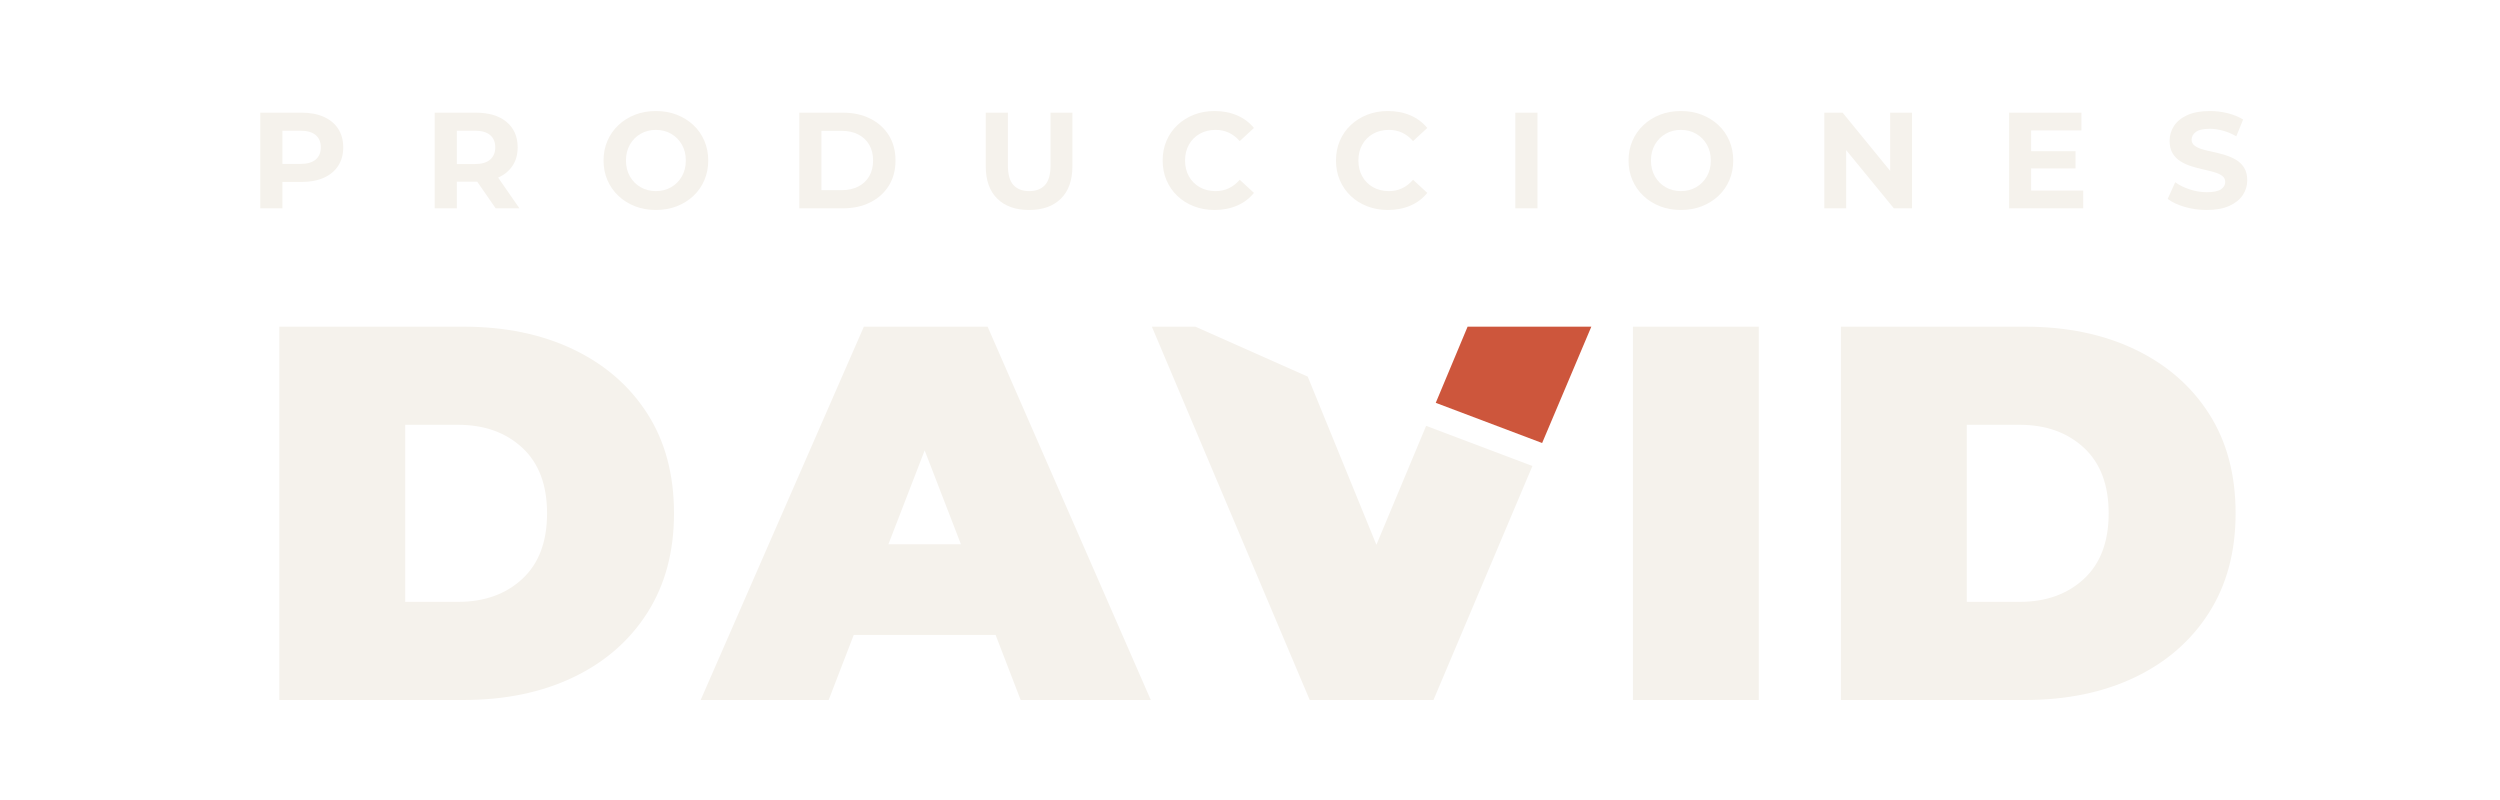
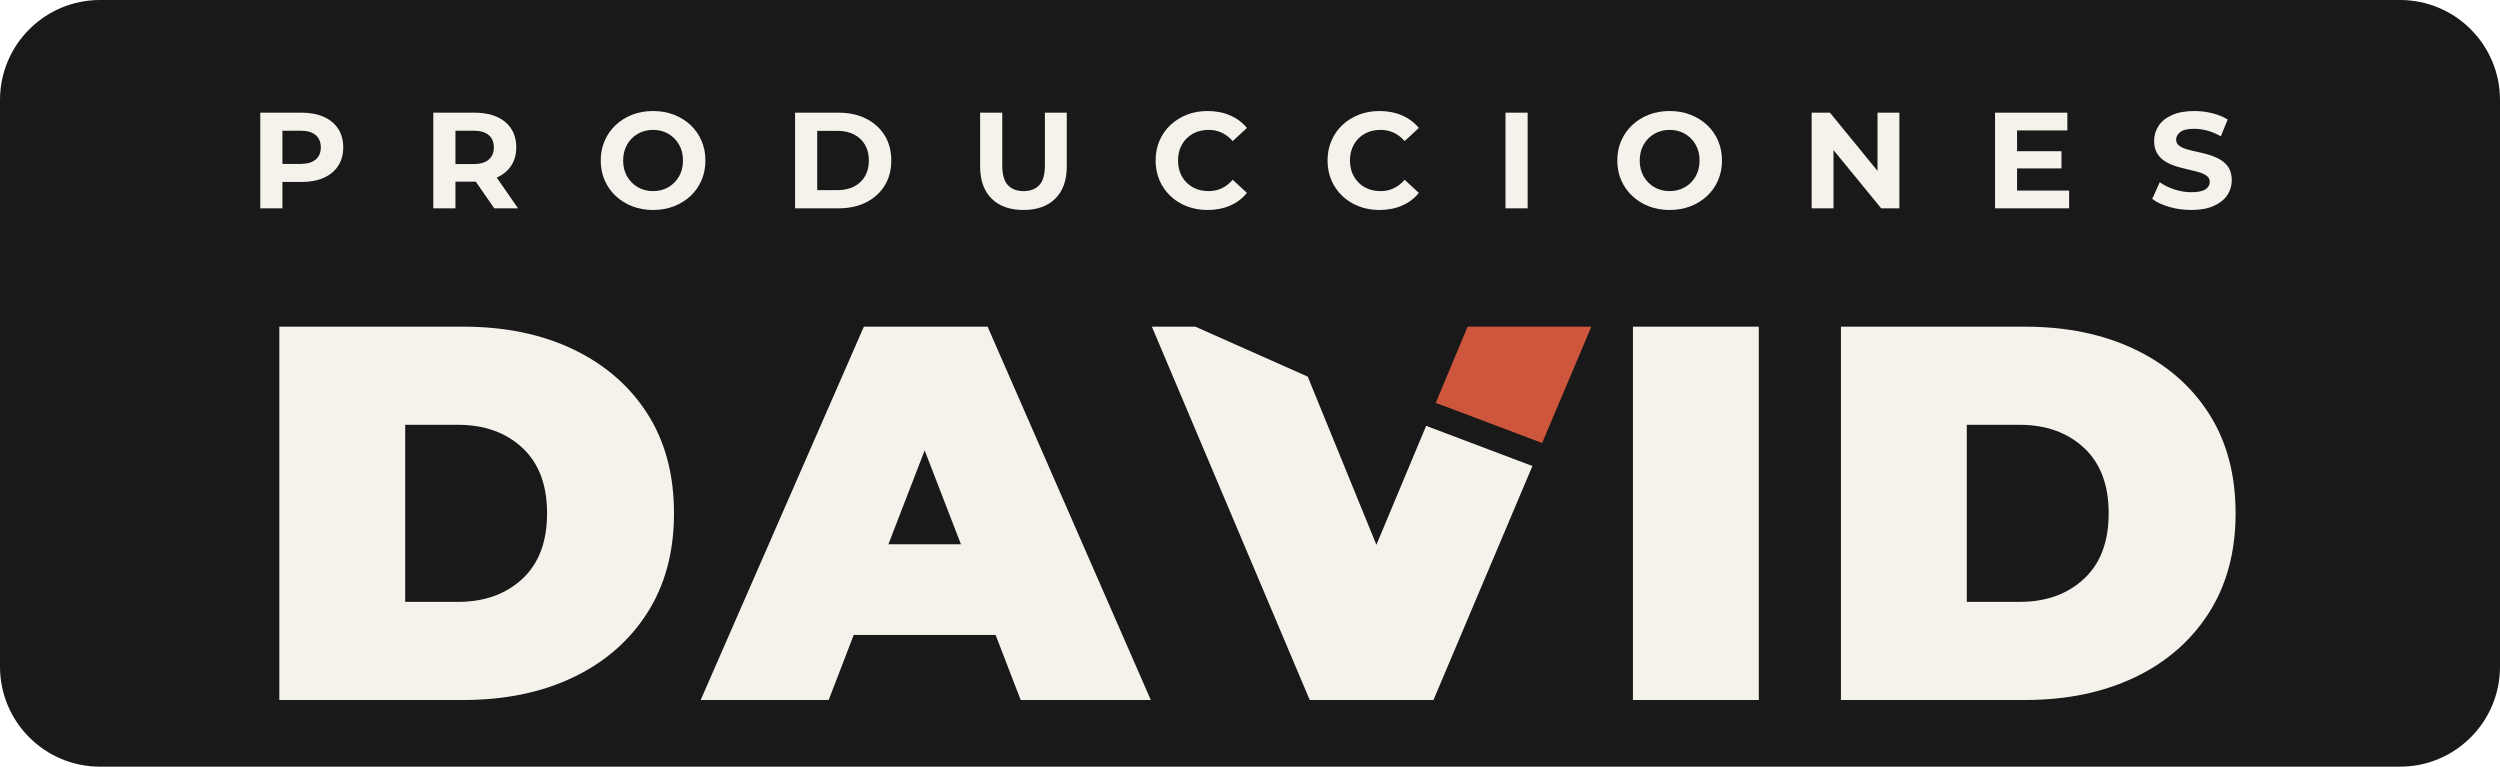
- <svg xmlns="http://www.w3.org/2000/svg" viewBox="0 0 1500 480" width="100%" height="100%">
+ <svg xmlns="http://www.w3.org/2000/svg" viewBox="0 0 1500 460" width="100%" height="100%">
  <defs>
    <clipPath id="v-shard">
      <polygon points="400,600 850,430 850,750 400,750" />
    </clipPath>
    <clipPath id="v-base">
      <polygon points="-50,-50 850,-50 850,380 400,550 -50,750" />
    </clipPath>
  </defs>
+   <rect width="1500" height="460" rx="60" fill="#191919" />
  <g fill="#F5F2EC">
    <path d="M83 0V700H386Q479 700 547.5 669.5Q616 639 653.0 582.0Q690 525 690 446Q690 368 653.0 311.0Q616 254 547.5 223.5Q479 193 386 193H245V0ZM245 325H377Q451 325 488.5 357.0Q526 389 526 446Q526 504 488.5 536.0Q451 568 377 568H245Z" transform="translate(149.36, 125) scale(0.082, -0.082)" />
-     <path d="M83 0V700H382Q528 700 609.0 632.0Q690 564 690 446Q690 368 652.5 311.5Q615 255 547 225L703 0H529L394 195Q390 195 386 195H245V0ZM245 324H377Q451 324 488.5 356.5Q526 389 526 446Q526 504 488.5 536.0Q451 568 377 568H245Z" transform="translate(254.02, 125) scale(0.082, -0.082)" />
-     <path d="M422 -12Q339 -12 269.5 15.0Q200 42 148.0 91.0Q96 140 67.5 206.0Q39 272 39 350Q39 428 67.5 494.0Q96 560 148.0 609.0Q200 658 269.5 685.0Q339 712 422 712Q505 712 574.5 685.0Q644 658 696.0 609.5Q748 561 776.5 494.5Q805 428 805 350Q805 272 776.5 205.5Q748 139 696.0 90.5Q644 42 574.5 15.0Q505 -12 422 -12ZM422 126Q484 126 533.5 154.5Q583 183 612.0 233.5Q641 284 641 350Q641 416 612.0 466.5Q583 517 533.5 545.5Q484 574 422 574Q360 574 310.5 545.5Q261 517 232.0 466.5Q203 416 203 350Q203 284 232.0 233.5Q261 183 310.5 154.5Q360 126 422 126Z" transform="translate(358.93, 125) scale(0.082, -0.082)" />
-     <path d="M83 0V700H401Q515 700 602.0 656.5Q689 613 738.0 534.5Q787 456 787 350Q787 244 738.0 165.5Q689 87 602.0 43.5Q515 0 401 0ZM245 133H393Q463 133 514.5 159.5Q566 186 594.5 234.5Q623 283 623 350Q623 417 594.5 465.5Q566 514 514.5 540.5Q463 567 393 567H245Z" transform="translate(472.77, 125) scale(0.082, -0.082)" />
-     <path d="M394 -12Q245 -12 161.0 71.0Q77 154 77 308V700H239V314Q239 214 280.0 170.0Q321 126 395 126Q469 126 510.0 170.0Q551 214 551 314V700H711V308Q711 154 627.0 71.0Q543 -12 394 -12Z" transform="translate(585.14, 125) scale(0.082, -0.082)" />
-     <path d="M418 -12Q337 -12 267.5 15.0Q198 42 147.0 90.5Q96 139 67.5 205.0Q39 271 39 350Q39 429 67.5 495.0Q96 561 147.5 609.5Q199 658 268.0 685.0Q337 712 419 712Q510 712 584.0 680.0Q658 648 707 588L603 492Q531 574 427 574Q361 574 310.5 545.5Q260 517 231.5 466.5Q203 416 203 350Q203 284 231.5 233.5Q260 183 310.5 154.5Q361 126 427 126Q531 126 603 209L707 113Q658 52 584.0 20.0Q510 -12 418 -12Z" transform="translate(694.39, 125) scale(0.082, -0.082)" />
-     <path d="M418 -12Q337 -12 267.5 15.0Q198 42 147.0 90.5Q96 139 67.5 205.0Q39 271 39 350Q39 429 67.5 495.0Q96 561 147.5 609.5Q199 658 268.0 685.0Q337 712 419 712Q510 712 584.0 680.0Q658 648 707 588L603 492Q531 574 427 574Q361 574 310.5 545.5Q260 517 231.5 466.5Q203 416 203 350Q203 284 231.5 233.5Q260 183 310.5 154.5Q361 126 427 126Q531 126 603 209L707 113Q658 52 584.0 20.0Q510 -12 418 -12Z" transform="translate(798.39, 125) scale(0.082, -0.082)" />
-     <path d="M83 0V700H245V0Z" transform="translate(902.40, 125) scale(0.082, -0.082)" />
-     <path d="M422 -12Q339 -12 269.5 15.0Q200 42 148.0 91.0Q96 140 67.5 206.0Q39 272 39 350Q39 428 67.5 494.0Q96 560 148.0 609.0Q200 658 269.5 685.0Q339 712 422 712Q505 712 574.5 685.0Q644 658 696.0 609.5Q748 561 776.5 494.5Q805 428 805 350Q805 272 776.5 205.5Q748 139 696.0 90.5Q644 42 574.5 15.0Q505 -12 422 -12ZM422 126Q484 126 533.5 154.5Q583 183 612.0 233.5Q641 284 641 350Q641 416 612.0 466.5Q583 517 533.5 545.5Q484 574 422 574Q360 574 310.5 545.5Q261 517 232.0 466.5Q203 416 203 350Q203 284 232.0 233.5Q261 183 310.5 154.5Q360 126 422 126Z" transform="translate(973.93, 125) scale(0.082, -0.082)" />
-     <path d="M83 0V700H217L565 274V700H725V0H592L243 426V0Z" transform="translate(1087.77, 125) scale(0.082, -0.082)" />
-     <path d="M83 0V700H612V570H244V418H569V292H244V130H625V0Z" transform="translate(1198.67, 125) scale(0.082, -0.082)" />
-     <path d="M313 -12Q229 -12 152.0 10.5Q75 33 28 69L83 191Q127 159 189.0 138.5Q251 118 314 118Q386 118 417.5 139.0Q449 160 449 193Q449 221 427.0 237.5Q405 254 368.5 264.5Q332 275 289.0 284.5Q246 294 202.5 307.5Q159 321 122.5 343.5Q86 366 64.0 402.5Q42 439 42 494Q42 554 74.5 603.5Q107 653 172.5 682.5Q238 712 337 712Q403 712 467.0 696.0Q531 680 580 650L530 527Q481 555 431.5 568.5Q382 582 336 582Q264 582 233.5 558.5Q203 535 203 502Q203 475 225.0 458.5Q247 442 283.0 431.5Q319 421 362.5 412.0Q406 403 449.5 389.5Q493 376 529.5 354.0Q566 332 588.0 296.0Q610 260 610 205Q610 146 577.5 97.0Q545 48 479.0 18.0Q413 -12 313 -12Z" transform="translate(1298.32, 125) scale(0.082, -0.082)" />
+     <path d="M83 0V700H382Q528 700 609.0 632.0Q690 564 690 446Q690 368 652.5 311.5Q615 255 547 225L703 0H529L394 195Q390 195 386 195H245V0ZM245 324H377Q451 324 488.5 356.5Q526 389 526 446Q526 504 488.5 536.0Q451 568 377 568H245Z" transform="translate(253.18, 125) scale(0.082, -0.082)" />
+     <path d="M422 -12Q339 -12 269.5 15.0Q200 42 148.0 91.0Q96 140 67.5 206.0Q39 272 39 350Q39 428 67.5 494.0Q96 560 148.0 609.0Q200 658 269.5 685.0Q339 712 422 712Q505 712 574.5 685.0Q644 658 696.0 609.5Q748 561 776.5 494.5Q805 428 805 350Q805 272 776.5 205.5Q748 139 696.0 90.5Q644 42 574.5 15.0Q505 -12 422 -12ZM422 126Q484 126 533.5 154.5Q583 183 612.0 233.5Q641 284 641 350Q641 416 612.0 466.5Q583 517 533.5 545.5Q484 574 422 574Q360 574 310.5 545.5Q261 517 232.0 466.5Q203 416 203 350Q203 284 232.0 233.5Q261 183 310.5 154.5Q360 126 422 126Z" transform="translate(357.24, 125) scale(0.082, -0.082)" />
+     <path d="M83 0V700H401Q515 700 602.0 656.5Q689 613 738.0 534.5Q787 456 787 350Q787 244 738.0 165.5Q689 87 602.0 43.5Q515 0 401 0ZM245 133H393Q463 133 514.5 159.5Q566 186 594.5 234.5Q623 283 623 350Q623 417 594.5 465.5Q566 514 514.5 540.5Q463 567 393 567H245Z" transform="translate(470.24, 125) scale(0.082, -0.082)" />
+     <path d="M394 -12Q245 -12 161.0 71.0Q77 154 77 308V700H239V314Q239 214 280.0 170.0Q321 126 395 126Q469 126 510.0 170.0Q551 214 551 314V700H711V308Q711 154 627.0 71.0Q543 -12 394 -12Z" transform="translate(581.76, 125) scale(0.082, -0.082)" />
+     <path d="M418 -12Q337 -12 267.5 15.0Q198 42 147.0 90.5Q96 139 67.5 205.0Q39 271 39 350Q39 429 67.5 495.0Q96 561 147.5 609.5Q199 658 268.0 685.0Q337 712 419 712Q510 712 584.0 680.0Q658 648 707 588L603 492Q531 574 427 574Q361 574 310.5 545.5Q260 517 231.5 466.5Q203 416 203 350Q203 284 231.5 233.5Q260 183 310.5 154.5Q361 126 427 126Q531 126 603 209L707 113Q658 52 584.0 20.0Q510 -12 418 -12Z" transform="translate(690.17, 125) scale(0.082, -0.082)" />
+     <path d="M418 -12Q337 -12 267.5 15.0Q198 42 147.0 90.5Q96 139 67.5 205.0Q39 271 39 350Q39 429 67.5 495.0Q96 561 147.5 609.5Q199 658 268.0 685.0Q337 712 419 712Q510 712 584.0 680.0Q658 648 707 588L603 492Q531 574 427 574Q361 574 310.5 545.5Q260 517 231.5 466.5Q203 416 203 350Q203 284 231.5 233.5Q260 183 310.5 154.5Q361 126 427 126Q531 126 603 209L707 113Q658 52 584.0 20.0Q510 -12 418 -12Z" transform="translate(793.33, 125) scale(0.082, -0.082)" />
+     <path d="M83 0V700H245V0Z" transform="translate(896.49, 125) scale(0.082, -0.082)" />
+     <path d="M422 -12Q339 -12 269.5 15.0Q200 42 148.0 91.0Q96 140 67.5 206.0Q39 272 39 350Q39 428 67.5 494.0Q96 560 148.0 609.0Q200 658 269.5 685.0Q339 712 422 712Q505 712 574.5 685.0Q644 658 696.0 609.5Q748 561 776.5 494.5Q805 428 805 350Q805 272 776.5 205.5Q748 139 696.0 90.5Q644 42 574.5 15.0Q505 -12 422 -12ZM422 126Q484 126 533.5 154.5Q583 183 612.0 233.5Q641 284 641 350Q641 416 612.0 466.5Q583 517 533.5 545.5Q484 574 422 574Q360 574 310.5 545.5Q261 517 232.0 466.5Q203 416 203 350Q203 284 232.0 233.5Q261 183 310.5 154.5Q360 126 422 126Z" transform="translate(967.18, 125) scale(0.082, -0.082)" />
+     <path d="M83 0V700H217L565 274V700H725V0H592L243 426V0Z" transform="translate(1080.18, 125) scale(0.082, -0.082)" />
+     <path d="M83 0V700H612V570H244V418H569V292H244V130H625V0Z" transform="translate(1190.23, 125) scale(0.082, -0.082)" />
+     <path d="M313 -12Q229 -12 152.0 10.5Q75 33 28 69L83 191Q127 159 189.0 138.5Q251 118 314 118Q386 118 417.5 139.0Q449 160 449 193Q449 221 427.0 237.5Q405 254 368.5 264.5Q332 275 289.0 284.5Q246 294 202.5 307.5Q159 321 122.5 343.5Q86 366 64.0 402.5Q42 439 42 494Q42 554 74.5 603.5Q107 653 172.5 682.5Q238 712 337 712Q403 712 467.0 696.0Q531 680 580 650L530 527Q481 555 431.5 568.5Q382 582 336 582Q264 582 233.5 558.5Q203 535 203 502Q203 475 225.0 458.5Q247 442 283.0 431.5Q319 421 362.5 412.0Q406 403 449.5 389.5Q493 376 529.5 354.0Q566 332 588.0 296.0Q610 260 610 205Q610 146 577.5 97.0Q545 48 479.0 18.0Q413 -12 313 -12Z" transform="translate(1289.04, 125) scale(0.082, -0.082)" />
  </g>
  <path d="M57 0V700H402Q519 700 608.0 657.5Q697 615 747.0 537.0Q797 459 797 350Q797 242 747.0 163.5Q697 85 608.0 42.5Q519 0 402 0ZM293 184H392Q466 184 512.5 227.0Q559 270 559 350Q559 430 512.5 473.0Q466 516 392 516H293Z" fill="#F5F2EC" transform="translate(149.36, 420) scale(0.32, -0.32)" />
  <path d="M-19 0 287 700H519L825 0H581L534 122H268L221 0ZM333 292H469L401 468Z" fill="#F5F2EC" transform="translate(426.48, 420) scale(0.32, -0.32)" />
  <g transform="translate(697.20, 420) scale(0.32, -0.32)">
    <path d="M277 0 -19 700H235L402 291L573 700H805L509 0Z" fill="#F5F2EC" clip-path="url(#v-base)" />
    <path d="M277 0 -19 700H235L402 291L573 700H805L509 0Z" fill="#CD563C" clip-path="url(#v-shard)" />
  </g>
  <path d="M57 0V700H293V0Z" fill="#F5F2EC" transform="translate(961.52, 420) scale(0.32, -0.32)" />
  <path d="M57 0V700H402Q519 700 608.0 657.5Q697 615 747.0 537.0Q797 459 797 350Q797 242 747.0 163.5Q697 85 608.0 42.5Q519 0 402 0ZM293 184H392Q466 184 512.5 227.0Q559 270 559 350Q559 430 512.5 473.0Q466 516 392 516H293Z" fill="#F5F2EC" transform="translate(1086.32, 420) scale(0.32, -0.32)" />
</svg>
